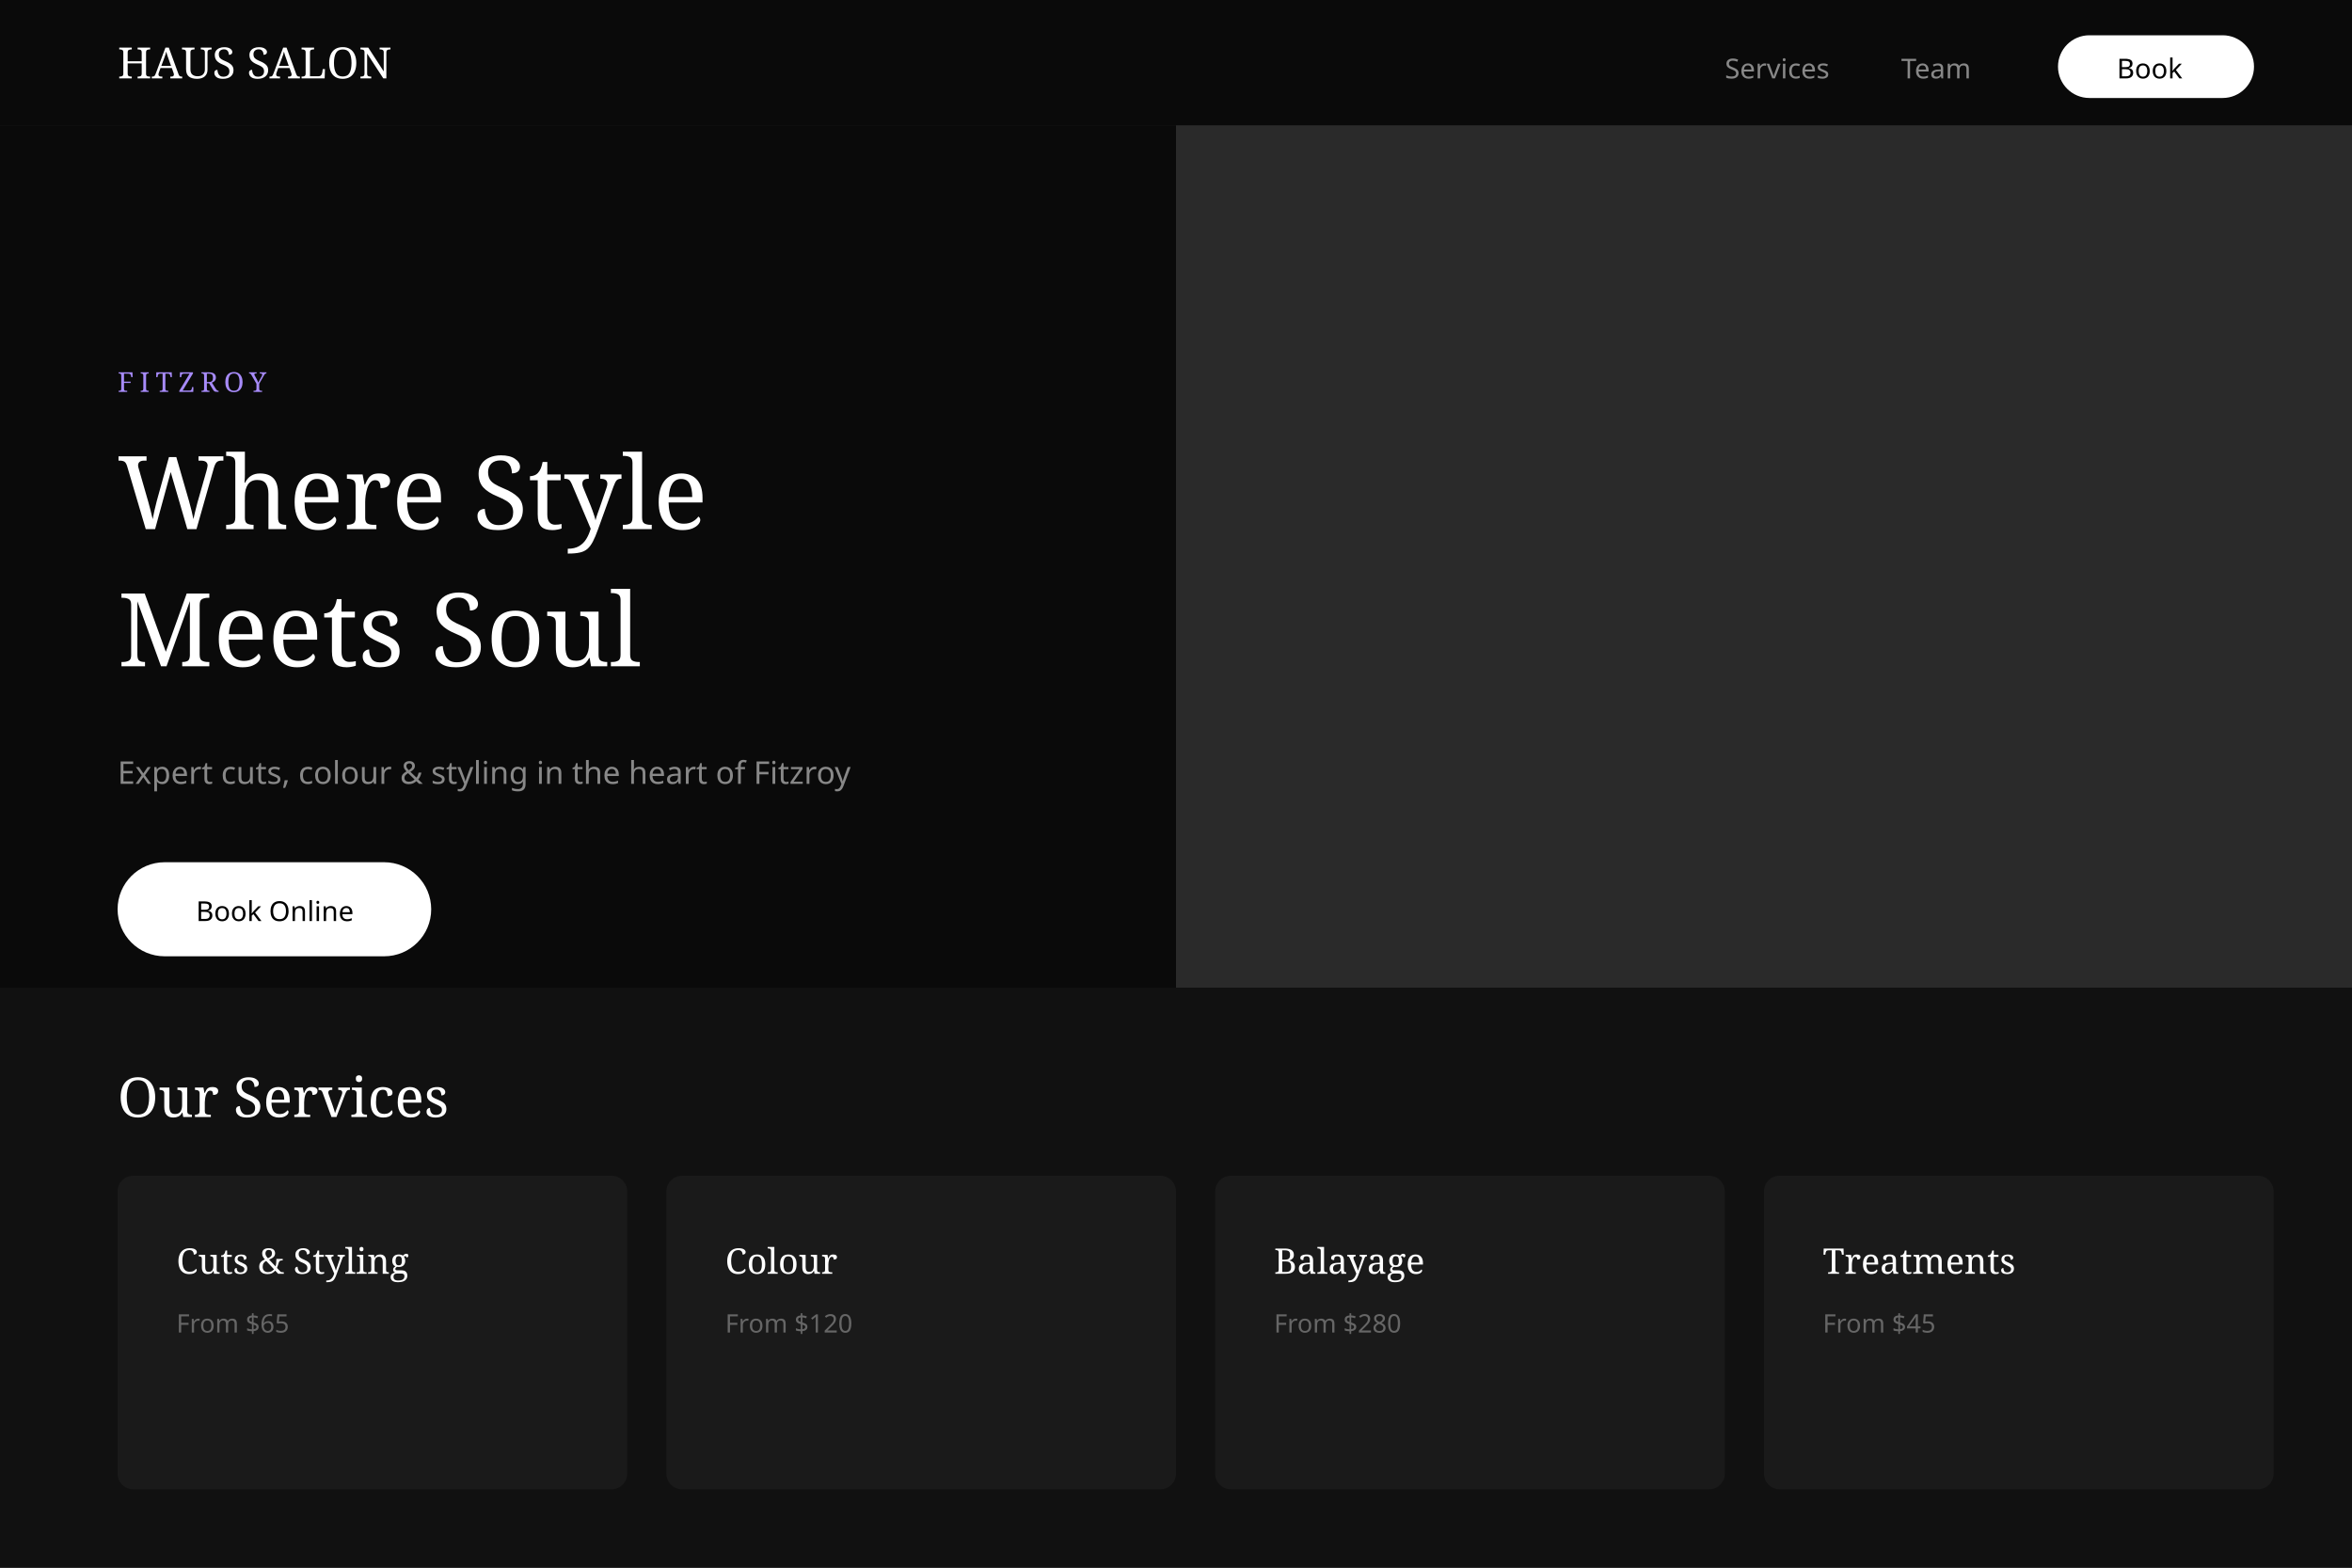
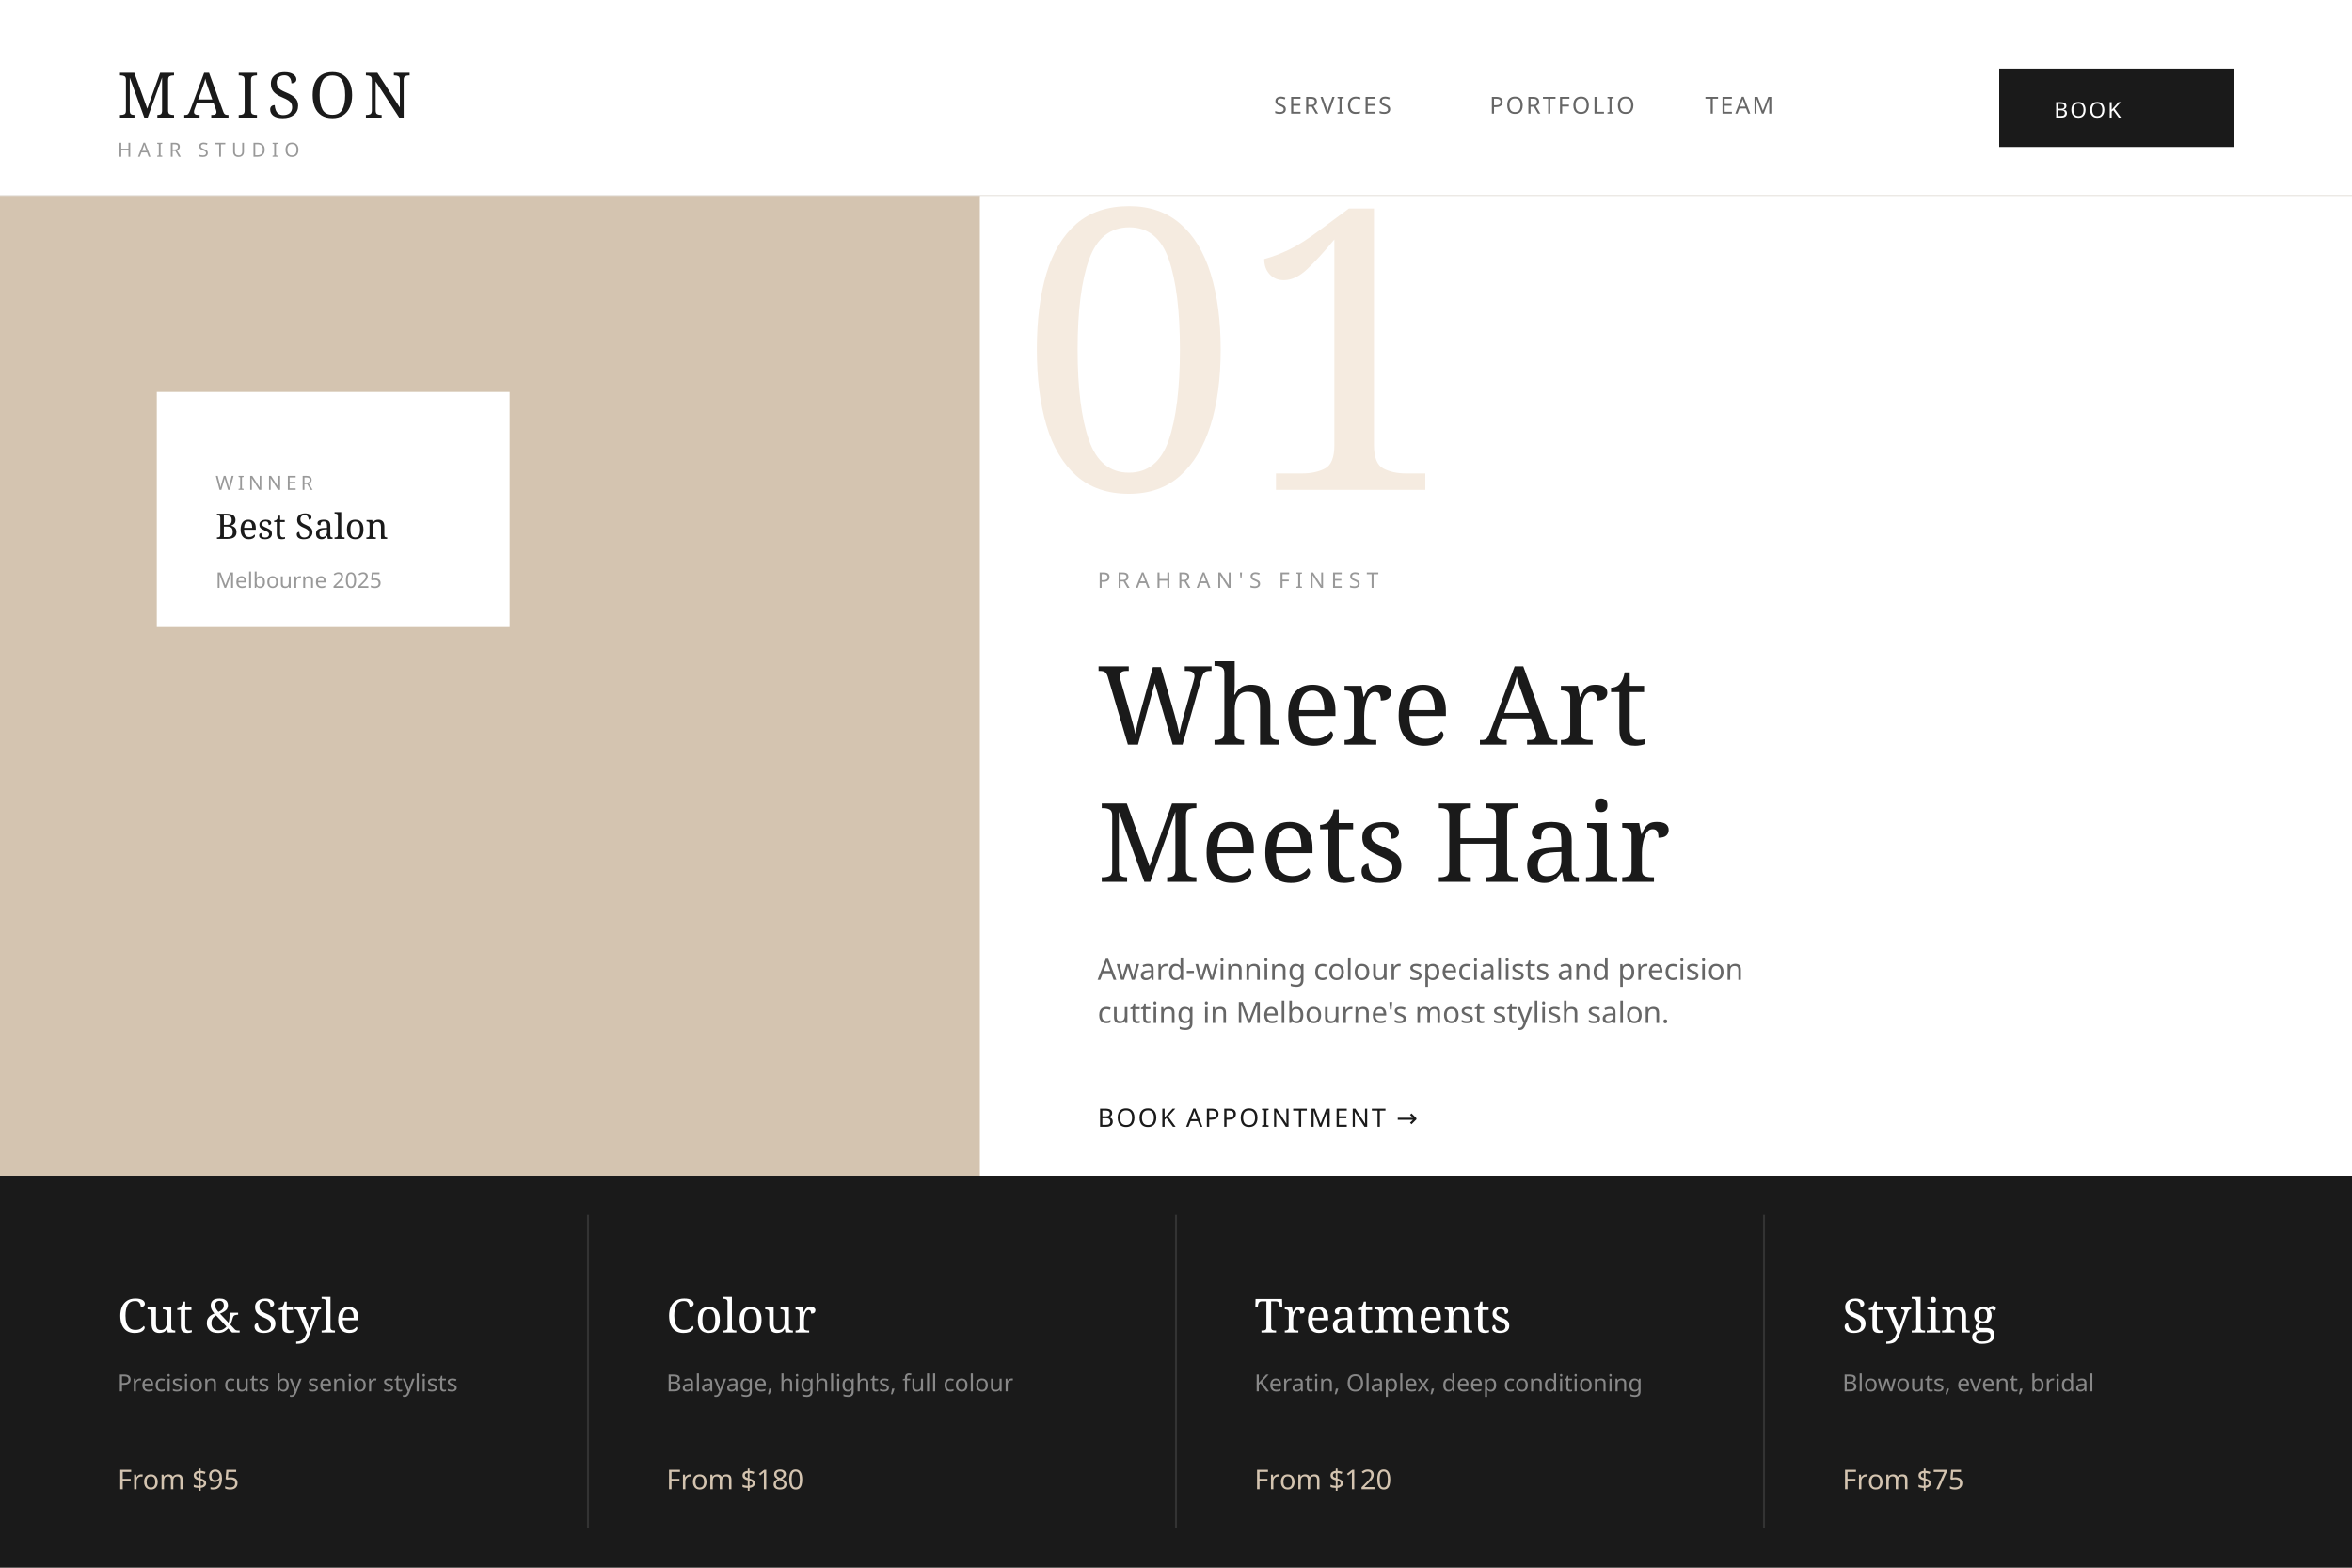
<svg xmlns="http://www.w3.org/2000/svg" viewBox="0 0 1200 800" fill="none">
-   <rect width="1200" height="800" fill="#1a1a1a" />
-   <rect x="0" y="0" width="1200" height="64" fill="#0a0a0a" />
-   <text x="60" y="40" font-family="Georgia, serif" font-size="22" font-weight="400" fill="white">HAUS SALON</text>
-   <text x="880" y="40" font-family="system-ui, sans-serif" font-size="14" fill="#888">Services</text>
-   <text x="970" y="40" font-family="system-ui, sans-serif" font-size="14" fill="#888">Team</text>
-   <rect x="1050" y="18" width="100" height="32" rx="16" fill="white" />
-   <text x="1080" y="40" font-family="system-ui, sans-serif" font-size="14" fill="black">Book</text>
-   <rect x="0" y="64" width="600" height="440" fill="#0a0a0a" />
-   <rect x="600" y="64" width="600" height="440" fill="#2a2a2a" />
-   <text x="60" y="200" font-family="Georgia, serif" font-size="14" fill="#a78bfa" letter-spacing="3">FITZROY</text>
-   <text x="60" y="270" font-family="Georgia, serif" font-size="52" font-weight="400" fill="white">Where Style</text>
-   <text x="60" y="340" font-family="Georgia, serif" font-size="52" font-weight="400" fill="white">Meets Soul</text>
-   <text x="60" y="400" font-family="system-ui, sans-serif" font-size="16" fill="#888">Expert cuts, colour &amp; styling in the heart of Fitzroy</text>
-   <rect x="60" y="440" width="160" height="48" rx="24" fill="white" />
-   <text x="100" y="470" font-family="system-ui, sans-serif" font-size="14" font-weight="500" fill="black">Book Online</text>
-   <rect x="0" y="504" width="1200" height="296" fill="#111111" />
-   <text x="60" y="570" font-family="Georgia, serif" font-size="28" fill="white">Our Services</text>
-   <rect x="60" y="600" width="260" height="160" rx="8" fill="#1a1a1a" />
-   <text x="90" y="650" font-family="Georgia, serif" font-size="18" fill="white">Cuts &amp; Styling</text>
-   <text x="90" y="680" font-family="system-ui, sans-serif" font-size="13" fill="#666">From $65</text>
-   <rect x="340" y="600" width="260" height="160" rx="8" fill="#1a1a1a" />
-   <text x="370" y="650" font-family="Georgia, serif" font-size="18" fill="white">Colour</text>
-   <text x="370" y="680" font-family="system-ui, sans-serif" font-size="13" fill="#666">From $120</text>
-   <rect x="620" y="600" width="260" height="160" rx="8" fill="#1a1a1a" />
-   <text x="650" y="650" font-family="Georgia, serif" font-size="18" fill="white">Balayage</text>
-   <text x="650" y="680" font-family="system-ui, sans-serif" font-size="13" fill="#666">From $280</text>
-   <rect x="900" y="600" width="260" height="160" rx="8" fill="#1a1a1a" />
-   <text x="930" y="650" font-family="Georgia, serif" font-size="18" fill="white">Treatments</text>
-   <text x="930" y="680" font-family="system-ui, sans-serif" font-size="13" fill="#666">From $45</text>
+   <defs>
+     <linearGradient id="hairGrad" x1="0%" y1="0%" x2="100%" y2="100%">
+       <stop offset="0%" style="stop-color:#faf5f0" />
+       <stop offset="100%" style="stop-color:#f5ebe0" />
+     </linearGradient>
+   </defs>
+   <rect width="1200" height="800" fill="url(#hairGrad)" />
+   <rect x="0" y="0" width="1200" height="100" fill="#fff" />
+   <line x1="0" y1="100" x2="1200" y2="100" stroke="#e5e0db" stroke-width="1" />
+   <text x="60" y="60" font-family="Didot, Georgia, serif" font-size="32" fill="#1a1a1a" font-weight="400" letter-spacing="4">MAISON</text>
+   <text x="60" y="80" font-family="system-ui, sans-serif" font-size="10" fill="#999" letter-spacing="3">HAIR STUDIO</text>
+   <text x="650" y="58" font-family="system-ui, sans-serif" font-size="12" fill="#666" letter-spacing="1">SERVICES</text>
+   <text x="760" y="58" font-family="system-ui, sans-serif" font-size="12" fill="#666" letter-spacing="1">PORTFOLIO</text>
+   <text x="870" y="58" font-family="system-ui, sans-serif" font-size="12" fill="#666" letter-spacing="1">TEAM</text>
+   <rect x="1020" y="35" width="120" height="40" rx="0" fill="#1a1a1a" />
+   <text x="1048" y="60" font-family="system-ui, sans-serif" font-size="11" fill="#fff" letter-spacing="1">BOOK</text>
+   <rect x="0" y="100" width="500" height="500" fill="#d4c4b0" />
+   <rect x="500" y="100" width="700" height="500" fill="#fff" />
+   <text x="520" y="250" font-family="Didot, Georgia, serif" font-size="200" fill="#f5ebe0" font-weight="400">01</text>
+   <text x="560" y="300" font-family="system-ui, sans-serif" font-size="11" fill="#999" letter-spacing="3">PRAHRAN'S FINEST</text>
+   <text x="560" y="380" font-family="Didot, Georgia, serif" font-size="56" fill="#1a1a1a" font-weight="400">Where Art</text>
+   <text x="560" y="450" font-family="Didot, Georgia, serif" font-size="56" fill="#1a1a1a" font-weight="400">Meets Hair</text>
+   <text x="560" y="500" font-family="system-ui, sans-serif" font-size="15" fill="#666" line-height="1.8">Award-winning colour specialists and precision</text>
+   <text x="560" y="522" font-family="system-ui, sans-serif" font-size="15" fill="#666">cutting in Melbourne's most stylish salon.</text>
+   <text x="560" y="575" font-family="system-ui, sans-serif" font-size="13" fill="#1a1a1a" font-weight="500" letter-spacing="1">BOOK APPOINTMENT →</text>
+   <rect x="0" y="600" width="1200" height="200" fill="#1a1a1a" />
+   <line x1="300" y1="620" x2="300" y2="780" stroke="#333" stroke-width="1" />
+   <line x1="600" y1="620" x2="600" y2="780" stroke="#333" stroke-width="1" />
+   <line x1="900" y1="620" x2="900" y2="780" stroke="#333" stroke-width="1" />
+   <text x="60" y="680" font-family="Didot, Georgia, serif" font-size="24" fill="#fff">Cut &amp; Style</text>
+   <text x="60" y="710" font-family="system-ui, sans-serif" font-size="12" fill="#888">Precision cuts by senior stylists</text>
+   <text x="60" y="760" font-family="system-ui, sans-serif" font-size="14" fill="#d4c4b0">From $95</text>
+   <text x="340" y="680" font-family="Didot, Georgia, serif" font-size="24" fill="#fff">Colour</text>
+   <text x="340" y="710" font-family="system-ui, sans-serif" font-size="12" fill="#888">Balayage, highlights, full colour</text>
+   <text x="340" y="760" font-family="system-ui, sans-serif" font-size="14" fill="#d4c4b0">From $180</text>
+   <text x="640" y="680" font-family="Didot, Georgia, serif" font-size="24" fill="#fff">Treatments</text>
+   <text x="640" y="710" font-family="system-ui, sans-serif" font-size="12" fill="#888">Keratin, Olaplex, deep conditioning</text>
+   <text x="640" y="760" font-family="system-ui, sans-serif" font-size="14" fill="#d4c4b0">From $120</text>
+   <text x="940" y="680" font-family="Didot, Georgia, serif" font-size="24" fill="#fff">Styling</text>
+   <text x="940" y="710" font-family="system-ui, sans-serif" font-size="12" fill="#888">Blowouts, event, bridal</text>
+   <text x="940" y="760" font-family="system-ui, sans-serif" font-size="14" fill="#d4c4b0">From $75</text>
+   <rect x="80" y="200" width="180" height="120" rx="0" fill="#fff" />
+   <text x="110" y="250" font-family="system-ui, sans-serif" font-size="10" fill="#999" letter-spacing="2">WINNER</text>
+   <text x="110" y="275" font-family="Didot, Georgia, serif" font-size="18" fill="#1a1a1a">Best Salon</text>
+   <text x="110" y="300" font-family="system-ui, sans-serif" font-size="11" fill="#999">Melbourne 2025</text>
</svg>
